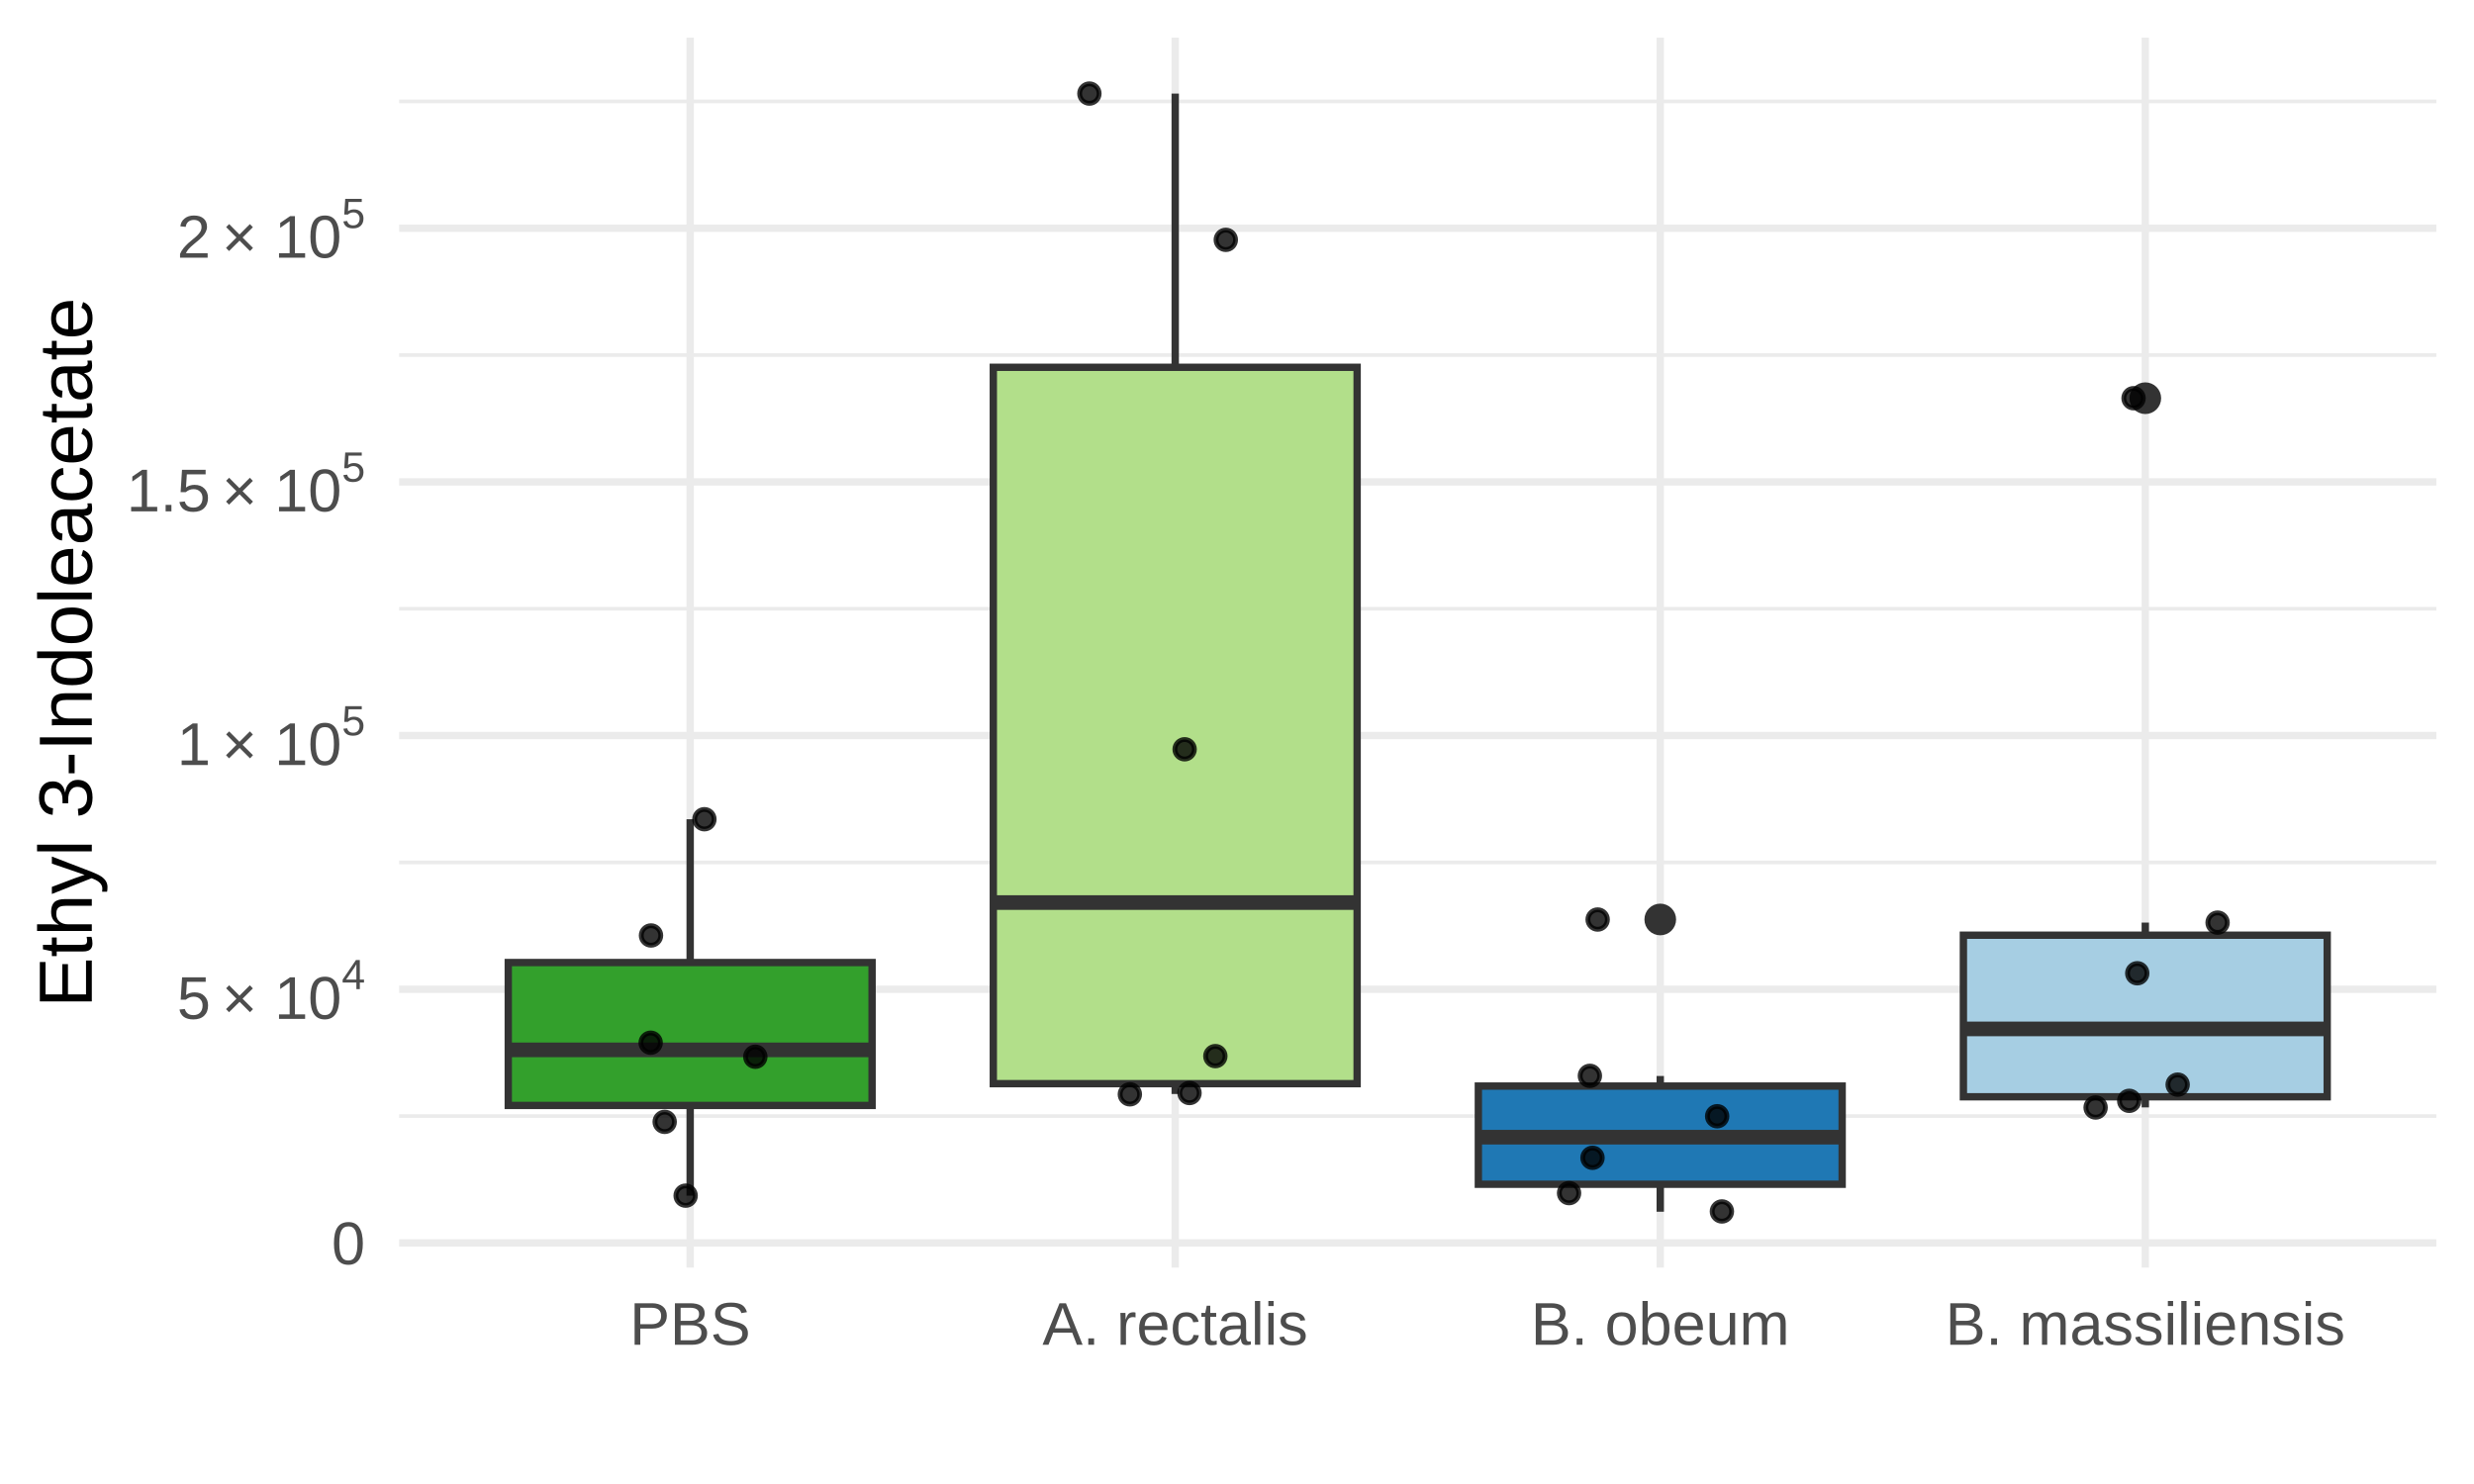
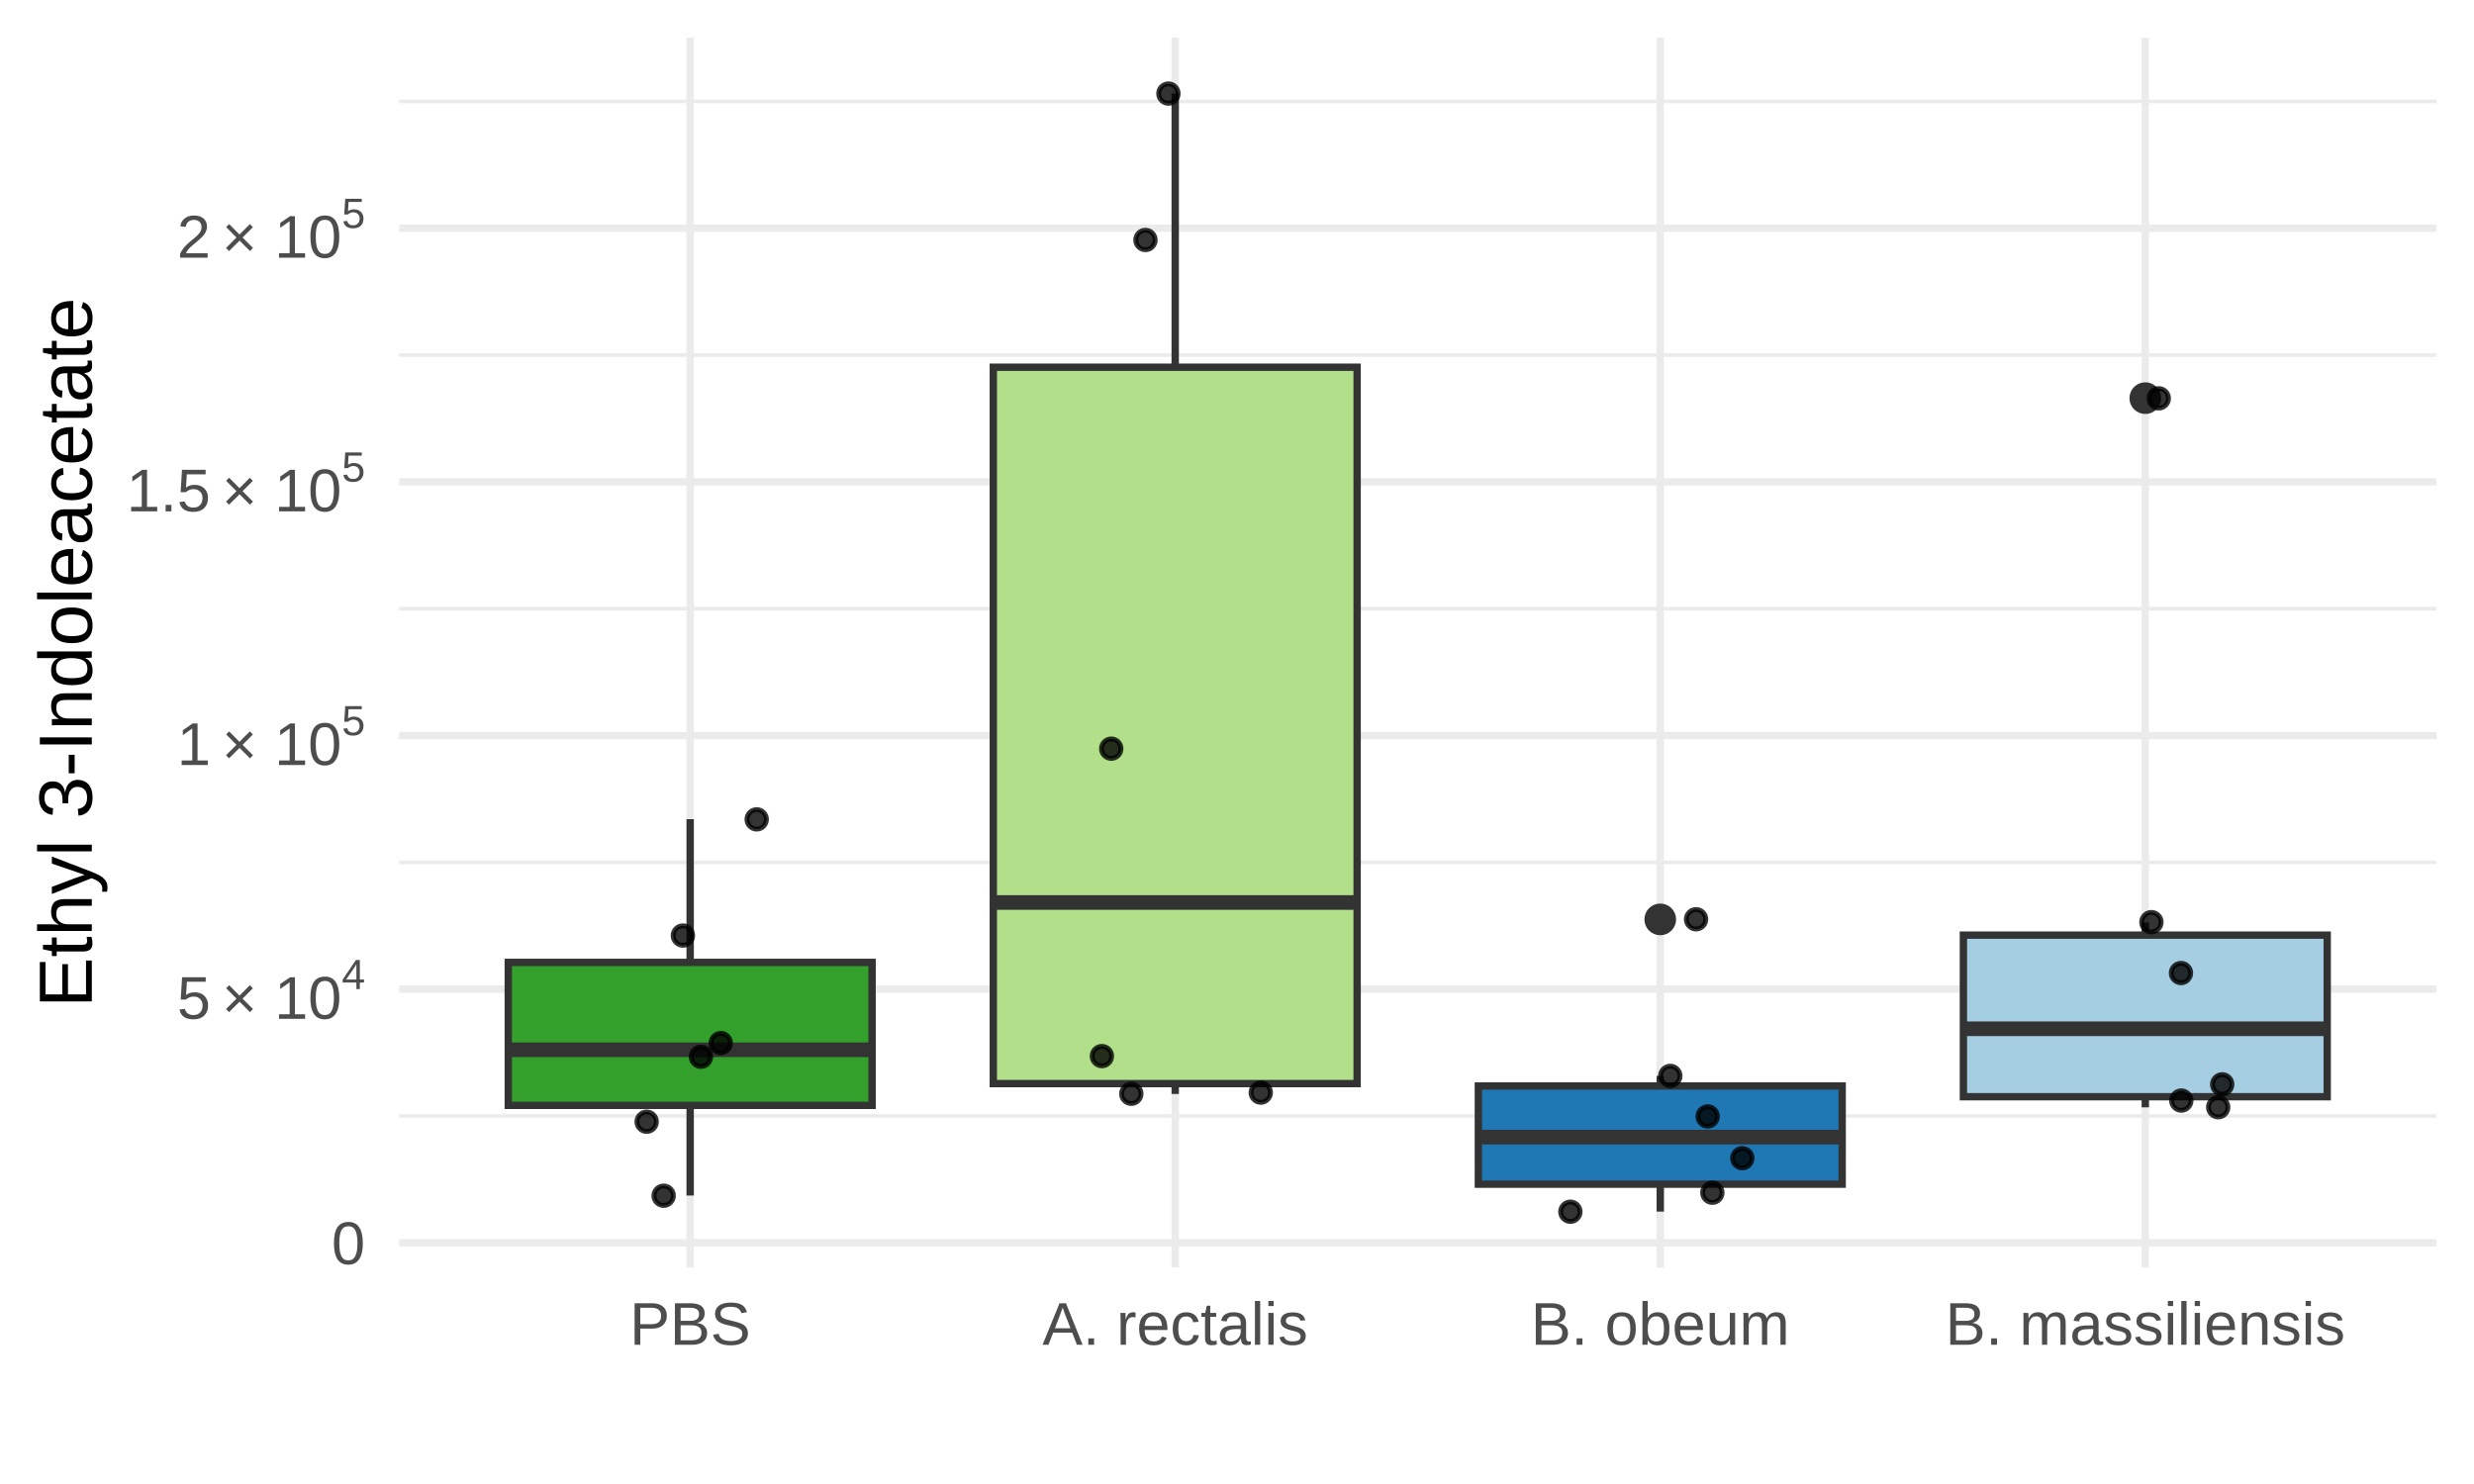
<svg xmlns="http://www.w3.org/2000/svg" class="svglite" width="360.00pt" height="216.00pt" viewBox="0 0 360.00 216.00">
  <defs>
    <style type="text/css">
    .svglite line, .svglite polyline, .svglite polygon, .svglite path, .svglite rect, .svglite circle {
      fill: none;
      stroke: #000000;
      stroke-linecap: round;
      stroke-linejoin: round;
      stroke-miterlimit: 10.00;
    }
    .svglite text {
      white-space: pre;
    }
  </style>
  </defs>
  <rect width="100%" height="100%" style="stroke: none; fill: none;" />
  <defs>
    <clipPath id="cpMC4wMHwzNjAuMDB8MC4wMHwyMTYuMDA=">
      <rect x="0.00" y="0.00" width="360.00" height="216.00" />
    </clipPath>
  </defs>
  <g clip-path="url(#cpMC4wMHwzNjAuMDB8MC4wMHwyMTYuMDA=)">
</g>
  <defs>
    <clipPath id="cpNTguMDh8MzU0LjUyfDUuNDh8MTg0LjUw">
      <rect x="58.08" y="5.48" width="296.44" height="179.02" />
    </clipPath>
  </defs>
  <g clip-path="url(#cpNTguMDh8MzU0LjUyfDUuNDh8MTg0LjUw)">
-     <polyline points="58.08,162.45 354.52,162.45 " style="stroke-width: 0.53; stroke: #EBEBEB; stroke-linecap: butt;" />
-     <polyline points="58.08,125.53 354.52,125.53 " style="stroke-width: 0.53; stroke: #EBEBEB; stroke-linecap: butt;" />
+     <polyline points="58.08,162.43 354.52,162.43 " style="stroke-width: 0.53; stroke: #EBEBEB; stroke-linecap: butt;" />
+     <polyline points="58.08,125.52 354.52,125.52 " style="stroke-width: 0.53; stroke: #EBEBEB; stroke-linecap: butt;" />
    <polyline points="58.08,88.60 354.52,88.60 " style="stroke-width: 0.53; stroke: #EBEBEB; stroke-linecap: butt;" />
    <polyline points="58.08,51.68 354.52,51.68 " style="stroke-width: 0.53; stroke: #EBEBEB; stroke-linecap: butt;" />
    <polyline points="58.08,14.76 354.52,14.76 " style="stroke-width: 0.53; stroke: #EBEBEB; stroke-linecap: butt;" />
-     <polyline points="58.08,180.91 354.52,180.91 " style="stroke-width: 1.07; stroke: #EBEBEB; stroke-linecap: butt;" />
-     <polyline points="58.08,143.99 354.52,143.99 " style="stroke-width: 1.07; stroke: #EBEBEB; stroke-linecap: butt;" />
+     <polyline points="58.08,180.89 354.52,180.89 " style="stroke-width: 1.07; stroke: #EBEBEB; stroke-linecap: butt;" />
+     <polyline points="58.08,143.97 354.52,143.97 " style="stroke-width: 1.07; stroke: #EBEBEB; stroke-linecap: butt;" />
    <polyline points="58.08,107.06 354.52,107.06 " style="stroke-width: 1.07; stroke: #EBEBEB; stroke-linecap: butt;" />
    <polyline points="58.08,70.14 354.52,70.14 " style="stroke-width: 1.07; stroke: #EBEBEB; stroke-linecap: butt;" />
    <polyline points="58.08,33.22 354.52,33.22 " style="stroke-width: 1.07; stroke: #EBEBEB; stroke-linecap: butt;" />
    <polyline points="100.43,184.50 100.43,5.48 " style="stroke-width: 1.07; stroke: #EBEBEB; stroke-linecap: butt;" />
    <polyline points="171.01,184.50 171.01,5.48 " style="stroke-width: 1.07; stroke: #EBEBEB; stroke-linecap: butt;" />
    <polyline points="241.59,184.50 241.59,5.48 " style="stroke-width: 1.07; stroke: #EBEBEB; stroke-linecap: butt;" />
    <polyline points="312.17,184.50 312.17,5.48 " style="stroke-width: 1.07; stroke: #EBEBEB; stroke-linecap: butt;" />
-     <line x1="100.43" y1="140.10" x2="100.43" y2="119.24" style="stroke-width: 1.07; stroke: #333333; stroke-linecap: butt;" />
-     <line x1="100.43" y1="160.90" x2="100.43" y2="174.03" style="stroke-width: 1.07; stroke: #333333; stroke-linecap: butt;" />
-     <polygon points="73.96,140.10 73.96,160.90 126.90,160.90 126.90,140.10 73.96,140.10 " style="stroke-width: 1.07; stroke: #333333; stroke-linecap: butt; stroke-linejoin: miter; fill: #33A02C;" />
-     <line x1="73.96" y1="152.81" x2="126.90" y2="152.81" style="stroke-width: 2.13; stroke: #333333; stroke-linecap: butt; stroke-linejoin: miter;" />
-     <line x1="171.01" y1="53.46" x2="171.01" y2="13.62" style="stroke-width: 1.07; stroke: #333333; stroke-linecap: butt;" />
-     <line x1="171.01" y1="157.73" x2="171.01" y2="159.24" style="stroke-width: 1.07; stroke: #333333; stroke-linecap: butt;" />
-     <polygon points="144.54,53.46 144.54,157.73 197.48,157.73 197.48,53.46 144.54,53.46 " style="stroke-width: 1.07; stroke: #333333; stroke-linecap: butt; stroke-linejoin: miter; fill: #B2DF8A;" />
-     <line x1="144.54" y1="131.37" x2="197.48" y2="131.37" style="stroke-width: 2.13; stroke: #333333; stroke-linecap: butt; stroke-linejoin: miter;" />
-     <circle cx="241.59" cy="133.83" r="1.95" style="stroke-width: 0.71; stroke: #333333; fill: #333333;" />
-     <line x1="241.59" y1="158.08" x2="241.59" y2="156.61" style="stroke-width: 1.07; stroke: #333333; stroke-linecap: butt;" />
-     <line x1="241.59" y1="172.37" x2="241.59" y2="176.37" style="stroke-width: 1.07; stroke: #333333; stroke-linecap: butt;" />
-     <polygon points="215.12,158.08 215.12,172.37 268.06,172.37 268.06,158.08 215.12,158.08 " style="stroke-width: 1.07; stroke: #333333; stroke-linecap: butt; stroke-linejoin: miter; fill: #1F78B4;" />
-     <line x1="215.12" y1="165.52" x2="268.06" y2="165.52" style="stroke-width: 2.13; stroke: #333333; stroke-linecap: butt; stroke-linejoin: miter;" />
-     <circle cx="312.17" cy="57.96" r="1.95" style="stroke-width: 0.71; stroke: #333333; fill: #333333;" />
-     <line x1="312.17" y1="136.12" x2="312.17" y2="134.28" style="stroke-width: 1.07; stroke: #333333; stroke-linecap: butt;" />
-     <line x1="312.17" y1="159.64" x2="312.17" y2="161.18" style="stroke-width: 1.07; stroke: #333333; stroke-linecap: butt;" />
-     <polygon points="285.70,136.12 285.70,159.64 338.64,159.64 338.64,136.12 285.70,136.12 " style="stroke-width: 1.07; stroke: #333333; stroke-linecap: butt; stroke-linejoin: miter; fill: #A6CEE3;" />
-     <line x1="285.70" y1="149.76" x2="338.64" y2="149.76" style="stroke-width: 2.13; stroke: #333333; stroke-linecap: butt; stroke-linejoin: miter;" />
-     <circle cx="250.56" cy="176.33" r="1.42" style="stroke-width: 0.71; stroke: #000000; stroke-opacity: 0.80; fill: #000000; fill-opacity: 0.80;" />
-     <circle cx="249.87" cy="162.47" r="1.42" style="stroke-width: 0.71; stroke: #000000; stroke-opacity: 0.80; fill: #000000; fill-opacity: 0.80;" />
-     <circle cx="316.88" cy="157.87" r="1.42" style="stroke-width: 0.71; stroke: #000000; stroke-opacity: 0.80; fill: #000000; fill-opacity: 0.80;" />
-     <circle cx="178.37" cy="34.91" r="1.42" style="stroke-width: 0.71; stroke: #000000; stroke-opacity: 0.80; fill: #000000; fill-opacity: 0.80;" />
-     <circle cx="172.38" cy="109.06" r="1.42" style="stroke-width: 0.71; stroke: #000000; stroke-opacity: 0.80; fill: #000000; fill-opacity: 0.80;" />
-     <circle cx="96.72" cy="163.29" r="1.42" style="stroke-width: 0.71; stroke: #000000; stroke-opacity: 0.80; fill: #000000; fill-opacity: 0.80;" />
-     <circle cx="99.77" cy="174.03" r="1.42" style="stroke-width: 0.71; stroke: #000000; stroke-opacity: 0.80; fill: #000000; fill-opacity: 0.80;" />
-     <circle cx="309.83" cy="160.23" r="1.42" style="stroke-width: 0.71; stroke: #000000; stroke-opacity: 0.80; fill: #000000; fill-opacity: 0.80;" />
-     <circle cx="228.32" cy="173.66" r="1.42" style="stroke-width: 0.71; stroke: #000000; stroke-opacity: 0.80; fill: #000000; fill-opacity: 0.80;" />
-     <circle cx="232.48" cy="133.84" r="1.42" style="stroke-width: 0.71; stroke: #000000; stroke-opacity: 0.80; fill: #000000; fill-opacity: 0.80;" />
-     <circle cx="310.46" cy="57.96" r="1.42" style="stroke-width: 0.71; stroke: #000000; stroke-opacity: 0.80; fill: #000000; fill-opacity: 0.80;" />
-     <circle cx="164.41" cy="159.28" r="1.42" style="stroke-width: 0.71; stroke: #000000; stroke-opacity: 0.80; fill: #000000; fill-opacity: 0.80;" />
-     <circle cx="158.52" cy="13.62" r="1.42" style="stroke-width: 0.71; stroke: #000000; stroke-opacity: 0.80; fill: #000000; fill-opacity: 0.80;" />
-     <circle cx="102.50" cy="119.24" r="1.42" style="stroke-width: 0.71; stroke: #000000; stroke-opacity: 0.80; fill: #000000; fill-opacity: 0.80;" />
-     <circle cx="109.91" cy="153.81" r="1.42" style="stroke-width: 0.71; stroke: #000000; stroke-opacity: 0.80; fill: #000000; fill-opacity: 0.80;" />
-     <circle cx="322.69" cy="134.29" r="1.42" style="stroke-width: 0.71; stroke: #000000; stroke-opacity: 0.80; fill: #000000; fill-opacity: 0.80;" />
-     <circle cx="231.73" cy="168.52" r="1.42" style="stroke-width: 0.71; stroke: #000000; stroke-opacity: 0.80; fill: #000000; fill-opacity: 0.80;" />
-     <circle cx="231.35" cy="156.59" r="1.42" style="stroke-width: 0.71; stroke: #000000; stroke-opacity: 0.80; fill: #000000; fill-opacity: 0.80;" />
-     <circle cx="311.00" cy="141.66" r="1.42" style="stroke-width: 0.71; stroke: #000000; stroke-opacity: 0.80; fill: #000000; fill-opacity: 0.80;" />
-     <circle cx="173.09" cy="159.09" r="1.42" style="stroke-width: 0.71; stroke: #000000; stroke-opacity: 0.80; fill: #000000; fill-opacity: 0.80;" />
-     <circle cx="176.85" cy="153.72" r="1.42" style="stroke-width: 0.71; stroke: #000000; stroke-opacity: 0.80; fill: #000000; fill-opacity: 0.80;" />
-     <circle cx="94.73" cy="136.16" r="1.42" style="stroke-width: 0.71; stroke: #000000; stroke-opacity: 0.80; fill: #000000; fill-opacity: 0.80;" />
-     <circle cx="94.68" cy="151.77" r="1.42" style="stroke-width: 0.71; stroke: #000000; stroke-opacity: 0.80; fill: #000000; fill-opacity: 0.80;" />
-     <circle cx="304.94" cy="161.20" r="1.42" style="stroke-width: 0.71; stroke: #000000; stroke-opacity: 0.80; fill: #000000; fill-opacity: 0.80;" />
+     <line x1="100.43" y1="140.08" x2="100.43" y2="119.23" style="stroke-width: 1.07; stroke: #333333; stroke-linecap: butt;" />
+     <line x1="100.43" y1="160.89" x2="100.43" y2="174.01" style="stroke-width: 1.07; stroke: #333333; stroke-linecap: butt;" />
+     <polygon points="73.96,140.08 73.96,160.89 126.90,160.89 126.90,140.08 73.96,140.08 " style="stroke-width: 1.07; stroke: #333333; stroke-linecap: butt; stroke-linejoin: miter; fill: #33A02C;" />
+     <line x1="73.96" y1="152.80" x2="126.90" y2="152.80" style="stroke-width: 2.13; stroke: #333333; stroke-linecap: butt; stroke-linejoin: miter;" />
+     <line x1="171.01" y1="53.45" x2="171.01" y2="13.62" style="stroke-width: 1.07; stroke: #333333; stroke-linecap: butt;" />
+     <line x1="171.01" y1="157.72" x2="171.01" y2="159.23" style="stroke-width: 1.07; stroke: #333333; stroke-linecap: butt;" />
+     <polygon points="144.54,53.45 144.54,157.72 197.48,157.72 197.48,53.45 144.54,53.45 " style="stroke-width: 1.07; stroke: #333333; stroke-linecap: butt; stroke-linejoin: miter; fill: #B2DF8A;" />
+     <line x1="144.54" y1="131.36" x2="197.48" y2="131.36" style="stroke-width: 2.13; stroke: #333333; stroke-linecap: butt; stroke-linejoin: miter;" />
+     <circle cx="241.59" cy="133.82" r="1.95" style="stroke-width: 0.71; stroke: #333333; fill: #333333;" />
+     <line x1="241.59" y1="158.07" x2="241.59" y2="156.60" style="stroke-width: 1.07; stroke: #333333; stroke-linecap: butt;" />
+     <line x1="241.59" y1="172.36" x2="241.59" y2="176.35" style="stroke-width: 1.07; stroke: #333333; stroke-linecap: butt;" />
+     <polygon points="215.12,158.07 215.12,172.36 268.06,172.36 268.06,158.07 215.12,158.07 " style="stroke-width: 1.07; stroke: #333333; stroke-linecap: butt; stroke-linejoin: miter; fill: #1F78B4;" />
+     <line x1="215.12" y1="165.51" x2="268.06" y2="165.51" style="stroke-width: 2.13; stroke: #333333; stroke-linecap: butt; stroke-linejoin: miter;" />
+     <circle cx="312.17" cy="57.95" r="1.95" style="stroke-width: 0.71; stroke: #333333; fill: #333333;" />
+     <line x1="312.17" y1="136.11" x2="312.17" y2="134.27" style="stroke-width: 1.07; stroke: #333333; stroke-linecap: butt;" />
+     <line x1="312.17" y1="159.63" x2="312.17" y2="161.17" style="stroke-width: 1.07; stroke: #333333; stroke-linecap: butt;" />
+     <polygon points="285.70,136.11 285.70,159.63 338.64,159.63 338.64,136.11 285.70,136.11 " style="stroke-width: 1.07; stroke: #333333; stroke-linecap: butt; stroke-linejoin: miter; fill: #A6CEE3;" />
+     <line x1="285.70" y1="149.74" x2="338.64" y2="149.74" style="stroke-width: 2.13; stroke: #333333; stroke-linecap: butt; stroke-linejoin: miter;" />
+     <circle cx="228.51" cy="176.37" r="1.42" style="stroke-width: 0.71; stroke: #000000; stroke-opacity: 0.80; fill: #000000; fill-opacity: 0.80;" />
+     <circle cx="248.49" cy="162.50" r="1.42" style="stroke-width: 0.71; stroke: #000000; stroke-opacity: 0.80; fill: #000000; fill-opacity: 0.80;" />
+     <circle cx="323.36" cy="157.83" r="1.42" style="stroke-width: 0.71; stroke: #000000; stroke-opacity: 0.80; fill: #000000; fill-opacity: 0.80;" />
+     <circle cx="166.68" cy="34.93" r="1.42" style="stroke-width: 0.71; stroke: #000000; stroke-opacity: 0.80; fill: #000000; fill-opacity: 0.80;" />
+     <circle cx="161.70" cy="108.97" r="1.42" style="stroke-width: 0.71; stroke: #000000; stroke-opacity: 0.80; fill: #000000; fill-opacity: 0.80;" />
+     <circle cx="94.10" cy="163.27" r="1.42" style="stroke-width: 0.71; stroke: #000000; stroke-opacity: 0.80; fill: #000000; fill-opacity: 0.80;" />
+     <circle cx="96.57" cy="174.04" r="1.42" style="stroke-width: 0.71; stroke: #000000; stroke-opacity: 0.80; fill: #000000; fill-opacity: 0.80;" />
+     <circle cx="317.41" cy="160.19" r="1.42" style="stroke-width: 0.71; stroke: #000000; stroke-opacity: 0.80; fill: #000000; fill-opacity: 0.80;" />
+     <circle cx="249.17" cy="173.60" r="1.42" style="stroke-width: 0.71; stroke: #000000; stroke-opacity: 0.80; fill: #000000; fill-opacity: 0.80;" />
+     <circle cx="246.80" cy="133.80" r="1.42" style="stroke-width: 0.71; stroke: #000000; stroke-opacity: 0.80; fill: #000000; fill-opacity: 0.80;" />
+     <circle cx="314.13" cy="57.98" r="1.42" style="stroke-width: 0.71; stroke: #000000; stroke-opacity: 0.80; fill: #000000; fill-opacity: 0.80;" />
+     <circle cx="164.62" cy="159.20" r="1.42" style="stroke-width: 0.71; stroke: #000000; stroke-opacity: 0.80; fill: #000000; fill-opacity: 0.80;" />
+     <circle cx="170.02" cy="13.62" r="1.42" style="stroke-width: 0.71; stroke: #000000; stroke-opacity: 0.80; fill: #000000; fill-opacity: 0.80;" />
+     <circle cx="110.11" cy="119.26" r="1.42" style="stroke-width: 0.71; stroke: #000000; stroke-opacity: 0.80; fill: #000000; fill-opacity: 0.80;" />
+     <circle cx="102.00" cy="153.81" r="1.42" style="stroke-width: 0.71; stroke: #000000; stroke-opacity: 0.80; fill: #000000; fill-opacity: 0.80;" />
+     <circle cx="313.06" cy="134.22" r="1.42" style="stroke-width: 0.71; stroke: #000000; stroke-opacity: 0.80; fill: #000000; fill-opacity: 0.80;" />
+     <circle cx="253.53" cy="168.58" r="1.42" style="stroke-width: 0.71; stroke: #000000; stroke-opacity: 0.80; fill: #000000; fill-opacity: 0.80;" />
+     <circle cx="243.05" cy="156.60" r="1.42" style="stroke-width: 0.71; stroke: #000000; stroke-opacity: 0.80; fill: #000000; fill-opacity: 0.80;" />
+     <circle cx="317.36" cy="141.63" r="1.42" style="stroke-width: 0.71; stroke: #000000; stroke-opacity: 0.80; fill: #000000; fill-opacity: 0.80;" />
+     <circle cx="183.46" cy="159.03" r="1.42" style="stroke-width: 0.71; stroke: #000000; stroke-opacity: 0.80; fill: #000000; fill-opacity: 0.80;" />
+     <circle cx="160.34" cy="153.72" r="1.42" style="stroke-width: 0.71; stroke: #000000; stroke-opacity: 0.80; fill: #000000; fill-opacity: 0.80;" />
+     <circle cx="99.37" cy="136.17" r="1.42" style="stroke-width: 0.71; stroke: #000000; stroke-opacity: 0.80; fill: #000000; fill-opacity: 0.80;" />
+     <circle cx="104.88" cy="151.82" r="1.42" style="stroke-width: 0.71; stroke: #000000; stroke-opacity: 0.80; fill: #000000; fill-opacity: 0.80;" />
+     <circle cx="322.78" cy="161.16" r="1.42" style="stroke-width: 0.71; stroke: #000000; stroke-opacity: 0.80; fill: #000000; fill-opacity: 0.80;" />
  </g>
  <g clip-path="url(#cpMC4wMHwzNjAuMDB8MC4wMHwyMTYuMDA=)">
-     <text x="48.25" y="184.02" style="font-size: 8.80px;fill: #4D4D4D; font-family: &quot;Arial&quot;;" textLength="4.90px" lengthAdjust="spacingAndGlyphs">0</text>
-     <text x="25.76" y="148.30" style="font-size: 8.80px;fill: #4D4D4D; font-family: &quot;Arial&quot;;" textLength="4.90px" lengthAdjust="spacingAndGlyphs">5</text>
-     <text x="32.28" y="148.30" style="font-size: 8.80px;fill: #4D4D4D; font-family: &quot;Arial&quot;;" textLength="6.02px" lengthAdjust="spacingAndGlyphs">×</text>
-     <text x="39.93" y="148.30" style="font-size: 8.80px;fill: #4D4D4D; font-family: &quot;Arial&quot;;" textLength="9.79px" lengthAdjust="spacingAndGlyphs">10</text>
-     <text x="49.72" y="143.97" style="font-size: 6.16px;fill: #4D4D4D; font-family: &quot;Arial&quot;;" textLength="3.43px" lengthAdjust="spacingAndGlyphs">4</text>
+     <text x="48.25" y="184.00" style="font-size: 8.80px;fill: #4D4D4D; font-family: &quot;Arial&quot;;" textLength="4.90px" lengthAdjust="spacingAndGlyphs">0</text>
+     <text x="25.76" y="148.29" style="font-size: 8.80px;fill: #4D4D4D; font-family: &quot;Arial&quot;;" textLength="4.90px" lengthAdjust="spacingAndGlyphs">5</text>
+     <text x="32.28" y="148.29" style="font-size: 8.80px;fill: #4D4D4D; font-family: &quot;Arial&quot;;" textLength="6.02px" lengthAdjust="spacingAndGlyphs">×</text>
+     <text x="39.93" y="148.29" style="font-size: 8.80px;fill: #4D4D4D; font-family: &quot;Arial&quot;;" textLength="9.79px" lengthAdjust="spacingAndGlyphs">10</text>
+     <text x="49.72" y="143.96" style="font-size: 6.16px;fill: #4D4D4D; font-family: &quot;Arial&quot;;" textLength="3.43px" lengthAdjust="spacingAndGlyphs">4</text>
    <text x="25.76" y="111.35" style="font-size: 8.80px;fill: #4D4D4D; font-family: &quot;Arial&quot;;" textLength="4.90px" lengthAdjust="spacingAndGlyphs">1</text>
    <text x="32.28" y="111.35" style="font-size: 8.80px;fill: #4D4D4D; font-family: &quot;Arial&quot;;" textLength="6.02px" lengthAdjust="spacingAndGlyphs">×</text>
    <text x="39.93" y="111.35" style="font-size: 8.80px;fill: #4D4D4D; font-family: &quot;Arial&quot;;" textLength="9.79px" lengthAdjust="spacingAndGlyphs">10</text>
-     <text x="49.72" y="107.02" style="font-size: 6.16px;fill: #4D4D4D; font-family: &quot;Arial&quot;;" textLength="3.43px" lengthAdjust="spacingAndGlyphs">5</text>
+     <text x="49.72" y="107.01" style="font-size: 6.16px;fill: #4D4D4D; font-family: &quot;Arial&quot;;" textLength="3.43px" lengthAdjust="spacingAndGlyphs">5</text>
    <text x="18.41" y="74.43" style="font-size: 8.80px;fill: #4D4D4D; font-family: &quot;Arial&quot;;" textLength="12.24px" lengthAdjust="spacingAndGlyphs">1.5</text>
    <text x="32.28" y="74.43" style="font-size: 8.80px;fill: #4D4D4D; font-family: &quot;Arial&quot;;" textLength="6.02px" lengthAdjust="spacingAndGlyphs">×</text>
    <text x="39.93" y="74.43" style="font-size: 8.80px;fill: #4D4D4D; font-family: &quot;Arial&quot;;" textLength="9.79px" lengthAdjust="spacingAndGlyphs">10</text>
-     <text x="49.72" y="70.10" style="font-size: 6.16px;fill: #4D4D4D; font-family: &quot;Arial&quot;;" textLength="3.43px" lengthAdjust="spacingAndGlyphs">5</text>
+     <text x="49.72" y="70.09" style="font-size: 6.16px;fill: #4D4D4D; font-family: &quot;Arial&quot;;" textLength="3.43px" lengthAdjust="spacingAndGlyphs">5</text>
    <text x="25.76" y="37.51" style="font-size: 8.80px;fill: #4D4D4D; font-family: &quot;Arial&quot;;" textLength="4.90px" lengthAdjust="spacingAndGlyphs">2</text>
    <text x="32.28" y="37.51" style="font-size: 8.80px;fill: #4D4D4D; font-family: &quot;Arial&quot;;" textLength="6.02px" lengthAdjust="spacingAndGlyphs">×</text>
    <text x="39.93" y="37.51" style="font-size: 8.80px;fill: #4D4D4D; font-family: &quot;Arial&quot;;" textLength="9.79px" lengthAdjust="spacingAndGlyphs">10</text>
-     <text x="49.72" y="33.18" style="font-size: 6.16px;fill: #4D4D4D; font-family: &quot;Arial&quot;;" textLength="3.43px" lengthAdjust="spacingAndGlyphs">5</text>
+     <text x="49.72" y="33.17" style="font-size: 6.16px;fill: #4D4D4D; font-family: &quot;Arial&quot;;" textLength="3.43px" lengthAdjust="spacingAndGlyphs">5</text>
    <text x="100.43" y="195.74" text-anchor="middle" style="font-size: 8.80px;fill: #4D4D4D; font-family: &quot;Arial&quot;;" textLength="17.60px" lengthAdjust="spacingAndGlyphs">PBS</text>
    <text x="171.01" y="195.74" text-anchor="middle" style="font-size: 8.80px;fill: #4D4D4D; font-family: &quot;Arial&quot;;" textLength="38.64px" lengthAdjust="spacingAndGlyphs">A. rectalis</text>
    <text x="241.59" y="195.74" text-anchor="middle" style="font-size: 8.80px;fill: #4D4D4D; font-family: &quot;Arial&quot;;" textLength="37.68px" lengthAdjust="spacingAndGlyphs">B. obeum</text>
    <text x="312.17" y="195.74" text-anchor="middle" style="font-size: 8.80px;fill: #4D4D4D; font-family: &quot;Arial&quot;;" textLength="58.18px" lengthAdjust="spacingAndGlyphs">B. massiliensis</text>
    <text transform="translate(13.36,94.99) rotate(-90)" text-anchor="middle" style="font-size: 11.00px; font-family: &quot;Arial&quot;;" textLength="103.38px" lengthAdjust="spacingAndGlyphs">Ethyl 3-Indoleacetate</text>
  </g>
</svg>
